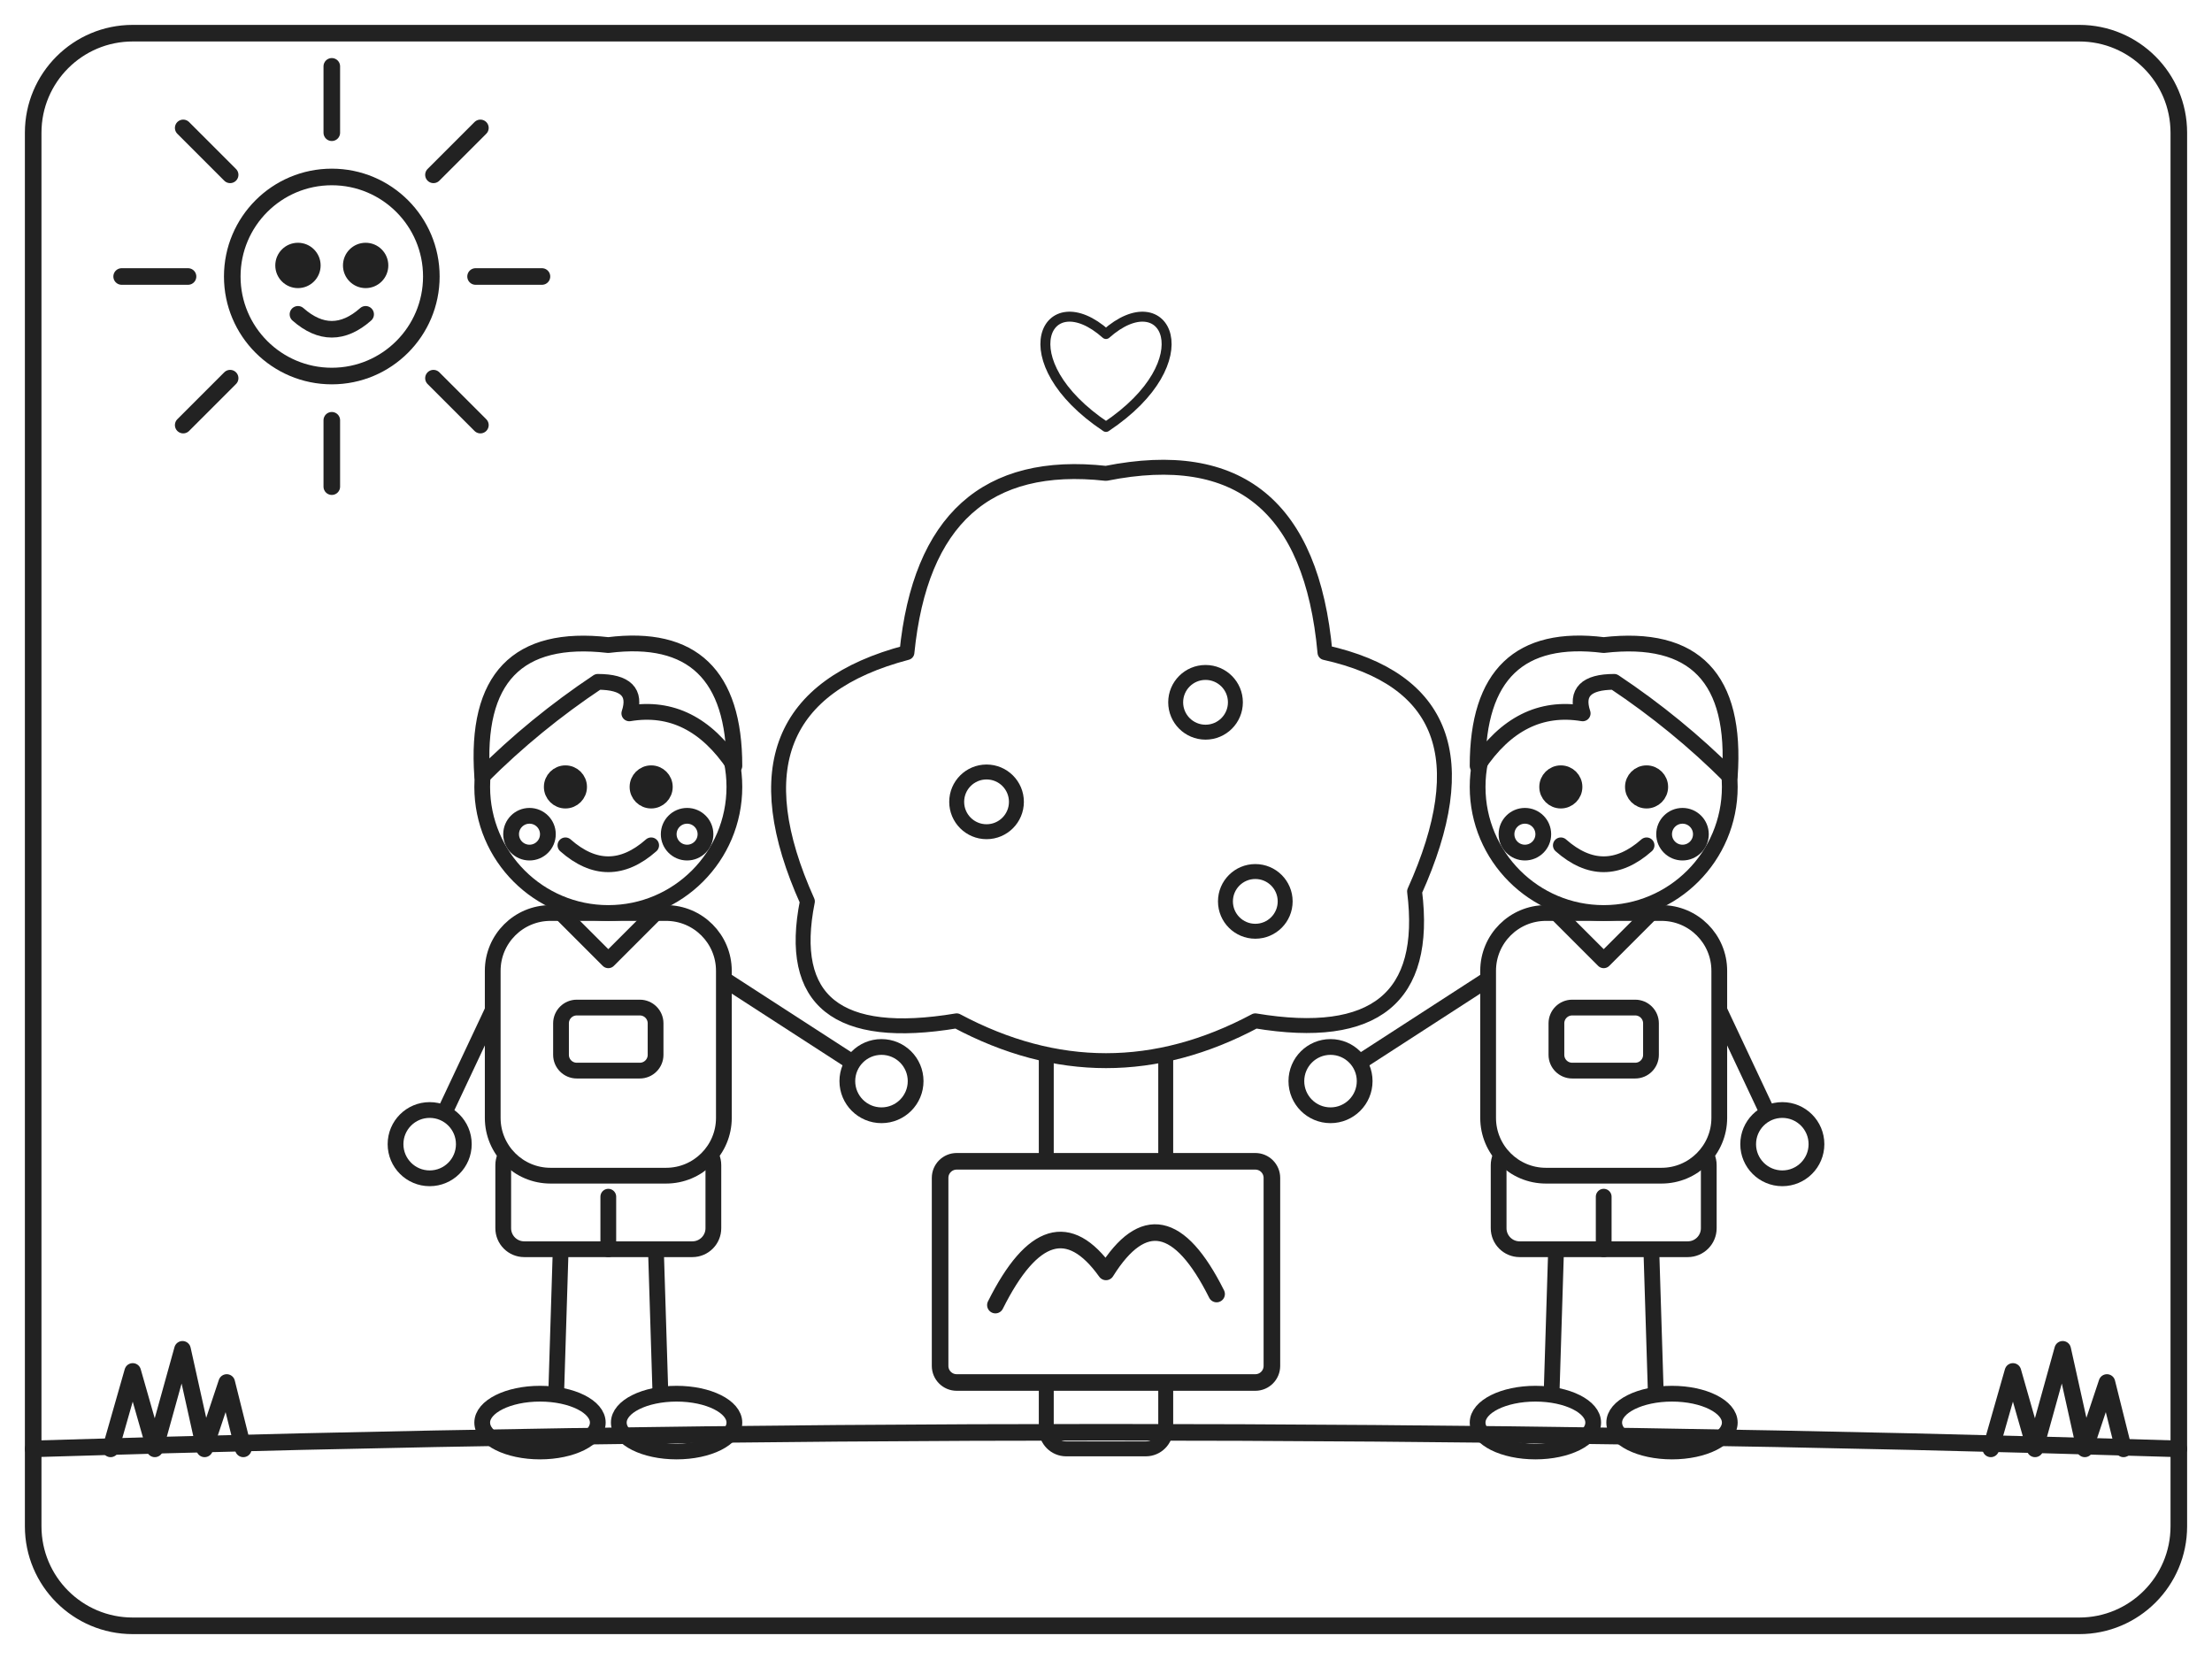
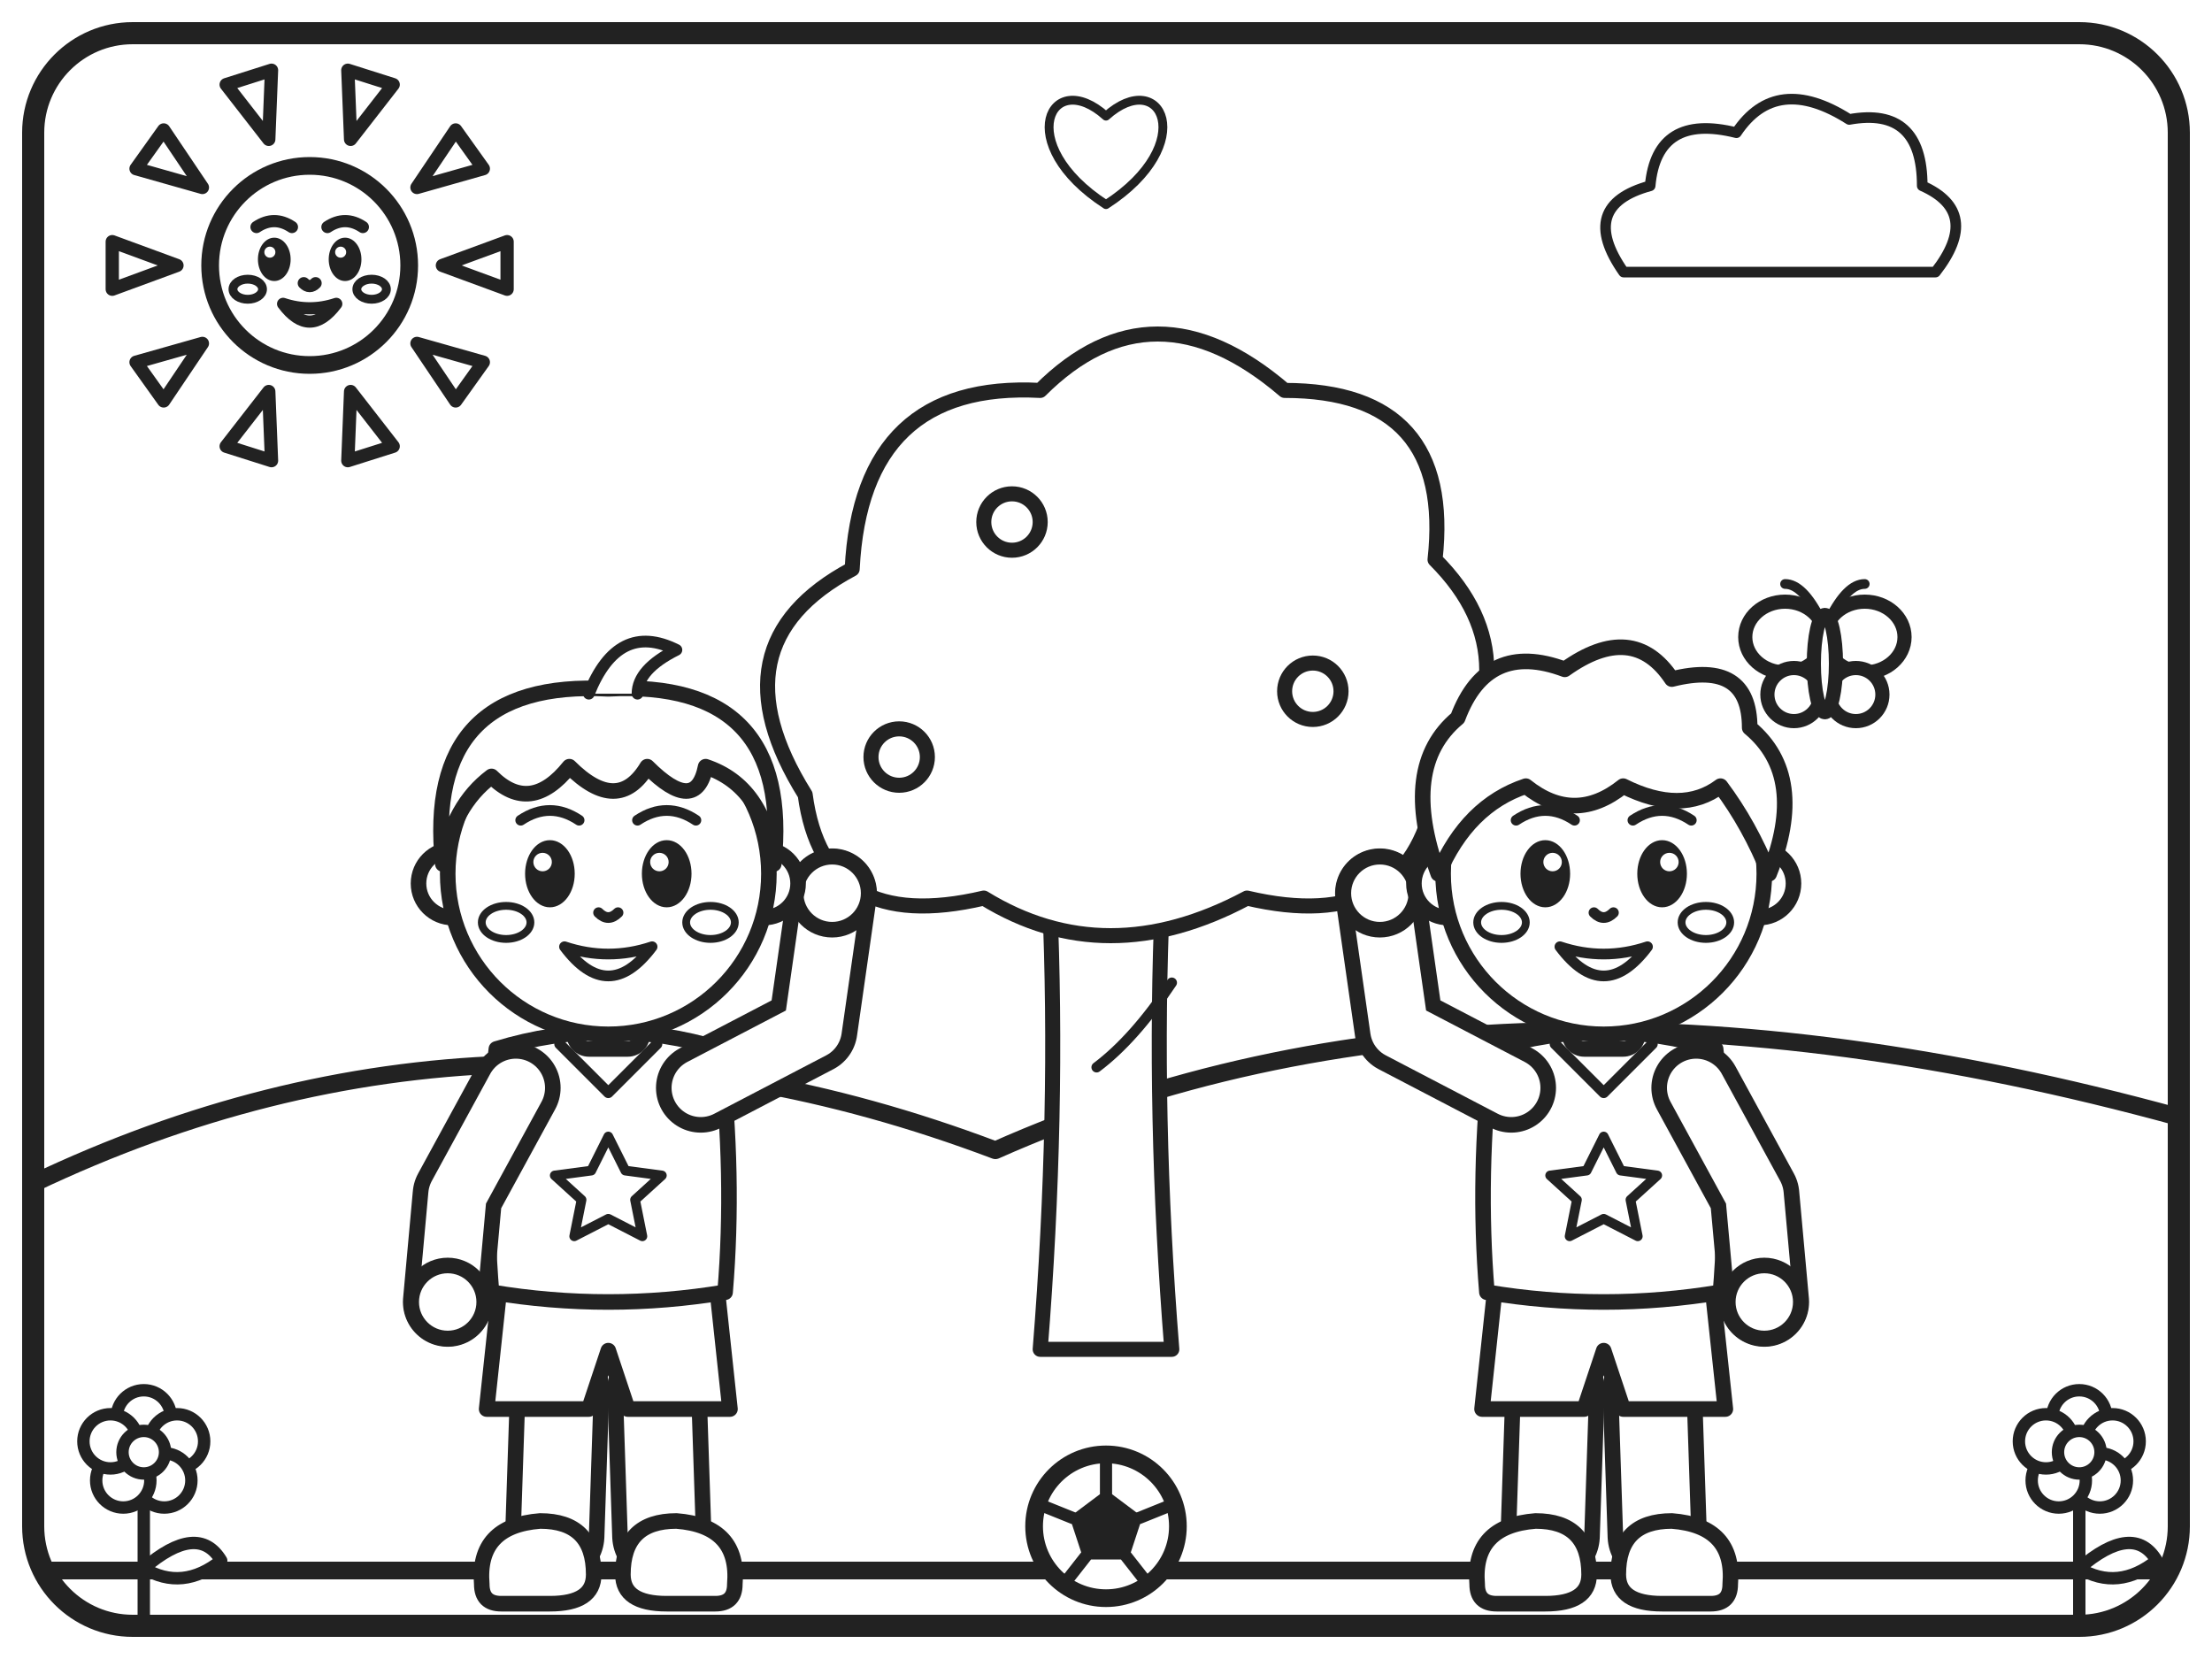
<svg xmlns="http://www.w3.org/2000/svg" viewBox="0 0 400 300" width="800" height="600">
-   <rect x="0" y="0" width="400" height="300" fill="#fff" />
-   <g fill="none" stroke="#222" stroke-width="3" stroke-linecap="round" stroke-linejoin="round">
-     <rect x="6" y="6" width="388" height="288" rx="18" fill="#fff" />
-     <g transform="translate(200,262) scale(0.9,0.9)">
-       <rect x="-12" y="-90" width="24" height="90" rx="4" fill="#fff" />
-       <line x1="0" y1="-40" x2="14" y2="-54" />
-       <path d="M -60 -110 Q -78 -150 -40 -160 Q -36 -200 0 -196 Q 40 -204 44 -160 Q 80 -152 62 -112 Q 66 -80 30 -86 Q 0 -70 -30 -86 Q -66 -80 -60 -110 Z" fill="#fff" />
-       <circle cx="-24" cy="-130" r="6" fill="#fff" />
-       <circle cx="20" cy="-150" r="6" fill="#fff" />
-       <circle cx="30" cy="-110" r="6" fill="#fff" />
+   <rect width="400" height="300" fill="#fff" />
+   <clipPath id="c">
+     <rect x="6" y="6" width="388" height="288" rx="18" />
+   </clipPath>
+   <g fill="none" stroke="#222" stroke-width="3.2" stroke-linecap="round" stroke-linejoin="round">
+     <g clip-path="url(#c)">
+       <path d="M 80.0 48.0 L 91.7 52.3 L 91.7 43.7 Z" fill="#fff" stroke-width="2.4" />
+       <path d="M 75.4 62.1 L 82.4 72.5 L 87.4 65.5 Z" fill="#fff" stroke-width="2.4" />
+       <path d="M 63.4 70.8 L 62.9 83.3 L 71.1 80.7 Z" fill="#fff" stroke-width="2.4" />
+       <path d="M 48.6 70.8 L 40.9 80.7 L 49.1 83.3 Z" fill="#fff" stroke-width="2.4" />
+       <path d="M 36.6 62.1 L 24.6 65.5 L 29.6 72.5 Z" fill="#fff" stroke-width="2.4" />
+       <path d="M 32.0 48.0 L 20.3 43.7 L 20.3 52.3 Z" fill="#fff" stroke-width="2.4" />
+       <path d="M 36.6 33.9 L 29.6 23.5 L 24.6 30.5 Z" fill="#fff" stroke-width="2.4" />
+       <path d="M 48.6 25.2 L 49.1 12.7 L 40.9 15.3 Z" fill="#fff" stroke-width="2.4" />
+       <path d="M 63.4 25.2 L 71.1 15.3 L 62.9 12.7 Z" fill="#fff" stroke-width="2.4" />
+       <path d="M 75.4 33.9 L 87.4 30.5 L 82.4 23.5 Z" fill="#fff" stroke-width="2.4" />
+       <circle cx="56.0" cy="48.0" r="18" fill="#fff" />
+       <ellipse cx="49.6" cy="46.9" rx="2.458" ry="3.42" fill="#222" stroke-width="1" />
+       <circle cx="48.8" cy="45.6" r="1.0" fill="#fff" stroke="none" />
+       <path d="M 52.794 41.053 Q 49.587 38.916 46.381 41.053" fill="none" stroke-width="2.2" />
+       <ellipse cx="62.4" cy="46.9" rx="2.458" ry="3.42" fill="#222" stroke-width="1" />
+       <circle cx="61.6" cy="45.6" r="1.0" fill="#fff" stroke="none" />
+       <path d="M 59.206 41.053 Q 62.413 38.916 65.619 41.053" fill="none" stroke-width="2.2" />
+       <path d="M 54.931 51.206 Q 56 52.275 57.069 51.206" fill="none" stroke-width="2.2" />
+       <path d="M 51.191 54.947 Q 56 61.359 60.809 54.947 Q 56 56.55 51.191 54.947 Z" fill="#fff" stroke-width="2.2" />
+       <ellipse cx="44.8" cy="52.3" rx="2.672" ry="1.817" fill="none" stroke-width="1.6" />
+       <ellipse cx="67.2" cy="52.3" rx="2.672" ry="1.817" fill="none" stroke-width="1.6" />
+       <g transform="translate(320.0,42.0) scale(0.6,0.6)">
+         <path d="M -44 12 Q -58 -8 -36 -14 Q -34 -36 -10 -30 Q 2 -48 24 -34 Q 46 -38 46 -14 Q 64 -6 50 12 Z" fill="#fff" />
+       </g>
+       <path d="M 6 214 Q 90 174 180 208 Q 270 168 394 202 L 394 284 L 6 284 Z" fill="#fff" />
+       <g transform="translate(200.0,244.0) scale(0.85,0.85)">
+         <path d="M -14 0 Q -10 -50 -12 -96 L 12 -96 Q 10 -50 14 0 Z" fill="#fff" />
+         <path d="M -2 -60 Q 6 -66 14 -78" fill="none" stroke-width="2.2" />
+         <path d="M -64 -118 Q -84 -150 -54 -166 Q -52 -206 -14 -204 Q 10 -228 38 -204 Q 74 -204 70 -168 Q 92 -146 70 -118 Q 64 -88 30 -96 Q 0 -80 -26 -96 Q -60 -88 -64 -118 Z" fill="#fff" />
+         <circle cx="-20.0" cy="-176.0" r="6" fill="#fff" />
+         <circle cx="44.0" cy="-140.0" r="6" fill="#fff" />
+         <circle cx="-44.0" cy="-126.0" r="6" fill="#fff" />
+       </g>
+       <g transform="translate(110.0,290.0) scale(0.88,0.88)">
+         <path d="M -10.0 -44.0 L -11.0 -14.0" fill="none" stroke="#222" stroke-width="20.4" />
+         <path d="M -10.0 -44.0 L -11.0 -14.0" fill="none" stroke="#fff" stroke-width="14" />
+         <path d="M 10.0 -44.0 L 11.0 -14.0" fill="none" stroke="#222" stroke-width="20.4" />
+         <path d="M 10.0 -44.0 L 11.0 -14.0" fill="none" stroke="#fff" stroke-width="14" />
+         <path d="M -26 -4 Q -27 -16 -14 -17 Q -3 -17 -3 -6 Q -3 0 -12 0 L -22 0 Q -26 0 -26 -4 Z" fill="#fff" />
+         <path d="M 26 -4 Q 27 -16 14 -17 Q 3 -17 3 -6 Q 3 0 12 0 L 22 0 Q 26 0 26 -4 Z" fill="#fff" />
+         <path d="M -22 -68 L 22 -68 L 25 -40 L 4 -40 L 0 -52 L -4 -40 L -25 -40 Z" fill="#fff" />
+         <path d="M -23 -114 Q 0 -121 23 -114 Q 26 -88 24 -64 Q 0 -60 -24 -64 Q -26 -88 -23 -114 Z" fill="#fff" />
+         <path d="M -10 -115 L 0 -105 L 10 -115" fill="none" stroke-width="2.2" />
+         <path d="M 0 -96 l 3.5 7 l 7.5 1 l -5.5 5 l 1.5 7.5 l -7 -3.6 l -7 3.6 l 1.5 -7.5 l -5.5 -5 l 7.5 -1 Z" fill="#fff" stroke-width="2" />
+         <path d="M -19.0 -106.0 L -31.0 -84.0 L -33.0 -62.0" fill="none" stroke="#222" stroke-width="18.4" />
+         <path d="M -19.0 -106.0 L -31.0 -84.0 L -33.0 -62.0" fill="none" stroke="#fff" stroke-width="12" />
+         <path d="M 19.0 -106.0 L 42.0 -118.0 L 46.0 -146.0" fill="none" stroke="#222" stroke-width="18.4" />
+         <path d="M 19.0 -106.0 L 42.0 -118.0 L 46.0 -146.0" fill="none" stroke="#fff" stroke-width="12" />
+         <circle cx="-33.0" cy="-62.0" r="7.5" fill="#fff" />
+         <circle cx="46.0" cy="-146.0" r="7.5" fill="#fff" />
+         <rect x="-7.0" y="-124.0" width="14.0" height="10.0" rx="3" fill="#fff" />
+         <circle cx="-32.0" cy="-148.0" r="7" fill="#fff" />
+         <circle cx="32.0" cy="-148.0" r="7" fill="#fff" />
+         <circle cx="0.0" cy="-150.0" r="33" fill="#fff" />
+         <path d="M -34 -152 Q -38 -190 0 -188 Q 38 -190 34 -152 Q 32 -168 20 -172 Q 18 -162 8 -172 Q 2 -162 -8 -172 Q -16 -162 -24 -170 Q -32 -164 -34 -152 Z" fill="#fff" />
+         <path d="M -4 -187 Q 2 -202 14 -196 Q 6 -192 6 -187" fill="#fff" stroke-width="2.4" />
+         <ellipse cx="-12.0" cy="-150.0" rx="4.6" ry="6.4" fill="#222" stroke-width="1" />
+         <circle cx="-13.5" cy="-152.4" r="1.9" fill="#fff" stroke="none" />
+         <path d="M -6.0 -161.0 Q -12.0 -165.0 -18.0 -161.0" fill="none" stroke-width="2.2" />
+         <ellipse cx="12.0" cy="-150.0" rx="4.6" ry="6.4" fill="#222" stroke-width="1" />
+         <circle cx="10.5" cy="-152.4" r="1.9" fill="#fff" stroke="none" />
+         <path d="M 6.0 -161.0 Q 12.0 -165.0 18.0 -161.0" fill="none" stroke-width="2.2" />
+         <path d="M -2.0 -142.0 Q 0 -140.0 2.0 -142.0" fill="none" stroke-width="2.2" />
+         <path d="M -9.0 -135.0 Q 0 -123.0 9.0 -135.0 Q 0 -132.0 -9.0 -135.0 Z" fill="#fff" stroke-width="2.2" />
+         <ellipse cx="-21.0" cy="-140.0" rx="5.0" ry="3.4" fill="none" stroke-width="1.6" />
+         <ellipse cx="21.0" cy="-140.0" rx="5.0" ry="3.4" fill="none" stroke-width="1.6" />
+       </g>
+       <g transform="translate(290.0,290.0) scale(-0.88,0.88)">
+         <path d="M -10.0 -44.0 L -11.0 -14.0" fill="none" stroke="#222" stroke-width="20.4" />
+         <path d="M -10.0 -44.0 L -11.0 -14.0" fill="none" stroke="#fff" stroke-width="14" />
+         <path d="M 10.0 -44.0 L 11.0 -14.0" fill="none" stroke="#222" stroke-width="20.4" />
+         <path d="M 10.0 -44.0 L 11.0 -14.0" fill="none" stroke="#fff" stroke-width="14" />
+         <path d="M -26 -4 Q -27 -16 -14 -17 Q -3 -17 -3 -6 Q -3 0 -12 0 L -22 0 Q -26 0 -26 -4 Z" fill="#fff" />
+         <path d="M 26 -4 Q 27 -16 14 -17 Q 3 -17 3 -6 Q 3 0 12 0 L 22 0 Q 26 0 26 -4 Z" fill="#fff" />
+         <path d="M -22 -68 L 22 -68 L 25 -40 L 4 -40 L 0 -52 L -4 -40 L -25 -40 Z" fill="#fff" />
+         <path d="M -23 -114 Q 0 -121 23 -114 Q 26 -88 24 -64 Q 0 -60 -24 -64 Q -26 -88 -23 -114 Z" fill="#fff" />
+         <path d="M -10 -115 L 0 -105 L 10 -115" fill="none" stroke-width="2.2" />
+         <path d="M 0 -96 l 3.5 7 l 7.5 1 l -5.5 5 l 1.5 7.5 l -7 -3.6 l -7 3.6 l 1.5 -7.5 l -5.5 -5 l 7.5 -1 Z" fill="#fff" stroke-width="2" />
+         <path d="M -19.0 -106.0 L -31.0 -84.0 L -33.0 -62.0" fill="none" stroke="#222" stroke-width="18.4" />
+         <path d="M -19.0 -106.0 L -31.0 -84.0 L -33.0 -62.0" fill="none" stroke="#fff" stroke-width="12" />
+         <path d="M 19.0 -106.0 L 42.0 -118.0 L 46.0 -146.0" fill="none" stroke="#222" stroke-width="18.4" />
+         <path d="M 19.0 -106.0 L 42.0 -118.0 L 46.0 -146.0" fill="none" stroke="#fff" stroke-width="12" />
+         <circle cx="-33.0" cy="-62.0" r="7.5" fill="#fff" />
+         <circle cx="46.0" cy="-146.0" r="7.5" fill="#fff" />
+         <rect x="-7.0" y="-124.0" width="14.0" height="10.0" rx="3" fill="#fff" />
+         <circle cx="-32.0" cy="-148.0" r="7" fill="#fff" />
+         <circle cx="32.0" cy="-148.0" r="7" fill="#fff" />
+         <circle cx="0.0" cy="-150.0" r="33" fill="#fff" />
+         <path d="M -34 -150 Q -42 -170 -30 -180 Q -30 -194 -14 -190 Q -6 -202 8 -192 Q 24 -198 30 -182 Q 42 -172 34 -150 Q 28 -164 16 -168 Q 6 -160 -4 -168 Q -16 -162 -24 -168 Q -30 -160 -34 -150 Z" fill="#fff" />
+         <ellipse cx="-12.0" cy="-150.0" rx="4.6" ry="6.4" fill="#222" stroke-width="1" />
+         <circle cx="-13.5" cy="-152.4" r="1.9" fill="#fff" stroke="none" />
+         <path d="M -6.0 -161.0 Q -12.0 -165.0 -18.0 -161.0" fill="none" stroke-width="2.2" />
+         <ellipse cx="12.0" cy="-150.0" rx="4.6" ry="6.4" fill="#222" stroke-width="1" />
+         <circle cx="10.5" cy="-152.4" r="1.9" fill="#fff" stroke="none" />
+         <path d="M 6.0 -161.0 Q 12.0 -165.0 18.0 -161.0" fill="none" stroke-width="2.2" />
+         <path d="M -2.0 -142.0 Q 0 -140.0 2.0 -142.0" fill="none" stroke-width="2.2" />
+         <path d="M -9.0 -135.0 Q 0 -123.0 9.0 -135.0 Q 0 -132.0 -9.0 -135.0 Z" fill="#fff" stroke-width="2.2" />
+         <ellipse cx="-21.0" cy="-140.0" rx="5.0" ry="3.4" fill="none" stroke-width="1.6" />
+         <ellipse cx="21.0" cy="-140.0" rx="5.0" ry="3.4" fill="none" stroke-width="1.6" />
+       </g>
+       <circle cx="200.0" cy="276.0" r="13" fill="#fff" />
+       <path d="M 200 270 l 6 4.5 l -2.3 7 l -7.4 0 l -2.3 -7 Z" fill="#222" stroke-width="1" />
+       <path d="M 200 270 L 200 263 M 206 274.5 L 211.96 272.1 M 203.7 281.5 L 207.54 286.4 M 196.3 281.5 L 192.46 286.4 M 194 274.5 L 188.04 272.1" fill="none" stroke-width="2.2" />
+       <g transform="translate(200.0,30.0) scale(0.5,0.5)">
+         <path d="M 0 14 C -34 -8 -20 -36 0 -18 C 20 -36 34 -8 0 14 Z" fill="#fff" />
+       </g>
+       <g transform="translate(26.0,292.0) scale(0.7,0.7)">
+         <line x1="0.0" y1="0.0" x2="0.0" y2="-34.0" />
+         <path d="M 0 -12 Q 14 -24 20 -14 Q 10 -6 0 -12 Z" fill="#fff" />
+         <circle cx="0.0" cy="-51.0" r="7" fill="#fff" />
+         <circle cx="8.6" cy="-44.8" r="7" fill="#fff" />
+         <circle cx="5.3" cy="-34.7" r="7" fill="#fff" />
+         <circle cx="-5.3" cy="-34.7" r="7" fill="#fff" />
+         <circle cx="-8.6" cy="-44.8" r="7" fill="#fff" />
+         <circle cx="0.0" cy="-42.0" r="5.5" fill="#fff" />
+       </g>
+       <g transform="translate(376.0,292.0) scale(0.7,0.7)">
+         <line x1="0.0" y1="0.0" x2="0.0" y2="-34.0" />
+         <path d="M 0 -12 Q 14 -24 20 -14 Q 10 -6 0 -12 Z" fill="#fff" />
+         <circle cx="0.0" cy="-51.0" r="7" fill="#fff" />
+         <circle cx="8.6" cy="-44.8" r="7" fill="#fff" />
+         <circle cx="5.3" cy="-34.7" r="7" fill="#fff" />
+         <circle cx="-5.3" cy="-34.7" r="7" fill="#fff" />
+         <circle cx="-8.6" cy="-44.8" r="7" fill="#fff" />
+         <circle cx="0.0" cy="-42.0" r="5.5" fill="#fff" />
+       </g>
+       <g transform="translate(330.0,120.0) scale(0.8,0.8)">
+         <ellipse cx="-9.0" cy="-6.0" rx="9" ry="8" fill="#fff" />
+         <ellipse cx="9.0" cy="-6.0" rx="9" ry="8" fill="#fff" />
+         <ellipse cx="-7.0" cy="7.0" rx="6" ry="6" fill="#fff" />
+         <ellipse cx="7.0" cy="7.0" rx="6" ry="6" fill="#fff" />
+         <ellipse cx="0.0" cy="0.0" rx="2.5" ry="11" fill="#fff" />
+         <path d="M -1 -10 q -4 -8 -8 -8 M 1 -10 q 4 -8 8 -8" fill="none" stroke-width="2.2" />
+       </g>
    </g>
-     <g transform="translate(110,262) scale(0.95,0.95)">
-       <line x1="-9" y1="-40" x2="-10" y2="-8" />
-       <line x1="9" y1="-40" x2="10" y2="-8" />
-       <ellipse cx="-13" cy="-5" rx="11" ry="5.5" fill="#fff" />
-       <ellipse cx="13" cy="-5" rx="11" ry="5.5" fill="#fff" />
-       <line x1="-18" y1="-92" x2="-34" y2="-58" />
-       <line x1="18" y1="-92" x2="52" y2="-70" />
-       <rect x="-20" y="-58" width="40" height="20" rx="4" fill="#fff" />
-       <line x1="0" y1="-48" x2="0" y2="-38" />
-       <rect x="-22" y="-102" width="44" height="50" rx="11" fill="#fff" />
-       <path d="M -9 -102 L 0 -93 L 9 -102" fill="none" />
-       <rect x="-9" y="-84" width="18" height="12" rx="3" fill="#fff" />
-       <circle cx="-34" cy="-58" r="6.5" fill="#fff" />
-       <circle cx="52" cy="-70" r="6.5" fill="#fff" />
-       <circle cx="0" cy="-126" r="24" fill="#fff" />
-       <path d="M -24 -128 Q -26 -156 0 -153 Q 24 -156 24 -130 Q 16 -142 4 -140 Q 6 -146 -2 -146 Q -14 -138 -24 -128 Z" fill="#fff" />
-       <circle cx="-8.16" cy="-126" r="2.6" fill="#222" />
-       <circle cx="8.16" cy="-126" r="2.6" fill="#222" />
-       <path d="M -8.16 -114.88 Q 0 -107.68 8.16 -114.88" fill="none" />
-       <circle cx="-15" cy="-117" r="3.5" fill="none" />
-       <circle cx="15" cy="-117" r="3.5" fill="none" />
-     </g>
-     <g transform="translate(290,262) scale(-0.95,0.95)">
-       <line x1="-9" y1="-40" x2="-10" y2="-8" />
-       <line x1="9" y1="-40" x2="10" y2="-8" />
-       <ellipse cx="-13" cy="-5" rx="11" ry="5.5" fill="#fff" />
-       <ellipse cx="13" cy="-5" rx="11" ry="5.5" fill="#fff" />
-       <line x1="-18" y1="-92" x2="-34" y2="-58" />
-       <line x1="18" y1="-92" x2="52" y2="-70" />
-       <rect x="-20" y="-58" width="40" height="20" rx="4" fill="#fff" />
-       <line x1="0" y1="-48" x2="0" y2="-38" />
-       <rect x="-22" y="-102" width="44" height="50" rx="11" fill="#fff" />
-       <path d="M -9 -102 L 0 -93 L 9 -102" fill="none" />
-       <rect x="-9" y="-84" width="18" height="12" rx="3" fill="#fff" />
-       <circle cx="-34" cy="-58" r="6.5" fill="#fff" />
-       <circle cx="52" cy="-70" r="6.5" fill="#fff" />
-       <circle cx="0" cy="-126" r="24" fill="#fff" />
-       <path d="M -24 -128 Q -26 -156 0 -153 Q 24 -156 24 -130 Q 16 -142 4 -140 Q 6 -146 -2 -146 Q -14 -138 -24 -128 Z" fill="#fff" />
-       <circle cx="-8.16" cy="-126" r="2.6" fill="#222" />
-       <circle cx="8.16" cy="-126" r="2.6" fill="#222" />
-       <path d="M -8.16 -114.88 Q 0 -107.68 8.16 -114.88" fill="none" />
-       <circle cx="-15" cy="-117" r="3.5" fill="none" />
-       <circle cx="15" cy="-117" r="3.5" fill="none" />
-     </g>
-     <rect x="170" y="210" width="60" height="40" rx="3" fill="#fff" />
-     <path d="M 180 236 q 10 -20 20 -6 q 10 -16 20 4" fill="none" />
-     <line x1="86.0" y1="50.0" x2="98.0" y2="50.0" />
-     <line x1="78.385" y1="68.385" x2="86.87" y2="76.87" />
-     <line x1="60.0" y1="76.0" x2="60.0" y2="88.0" />
-     <line x1="41.615" y1="68.385" x2="33.13" y2="76.87" />
-     <line x1="34.0" y1="50.0" x2="22.0" y2="50" />
-     <line x1="41.615" y1="31.615" x2="33.13" y2="23.13" />
-     <line x1="60" y1="24.0" x2="60" y2="12.0" />
-     <line x1="78.385" y1="31.615" x2="86.87" y2="23.13" />
-     <circle cx="60" cy="50" r="18" fill="#fff" />
-     <g transform="translate(60,50) scale(1,1)">
-       <circle cx="-6.12" cy="-2" r="2.6" fill="#222" />
-       <circle cx="6.12" cy="-2" r="2.6" fill="#222" />
-       <path d="M -6.12 6.84 Q 0 12.24 6.12 6.84" fill="none" />
-     </g>
-     <g transform="translate(200,70) scale(0.6,0.6)">
-       <path d="M 0 12 C -30 -8 -18 -32 0 -16 C 18 -32 30 -8 0 12 Z" fill="#fff" />
-     </g>
-     <path d="M 20 262 L 24 248 L 28 262 L 33 244 L 37 262 L 41 250 L 44 262" fill="none" />
-     <path d="M 360 262 L 364 248 L 368 262 L 373 244 L 377 262 L 381 250 L 384 262" fill="none" />
-     <path d="M 6 262 Q 200 256 394 262" fill="none" />
+     <rect x="6" y="6" width="388" height="288" rx="18" fill="none" stroke-width="4" />
  </g>
</svg>
